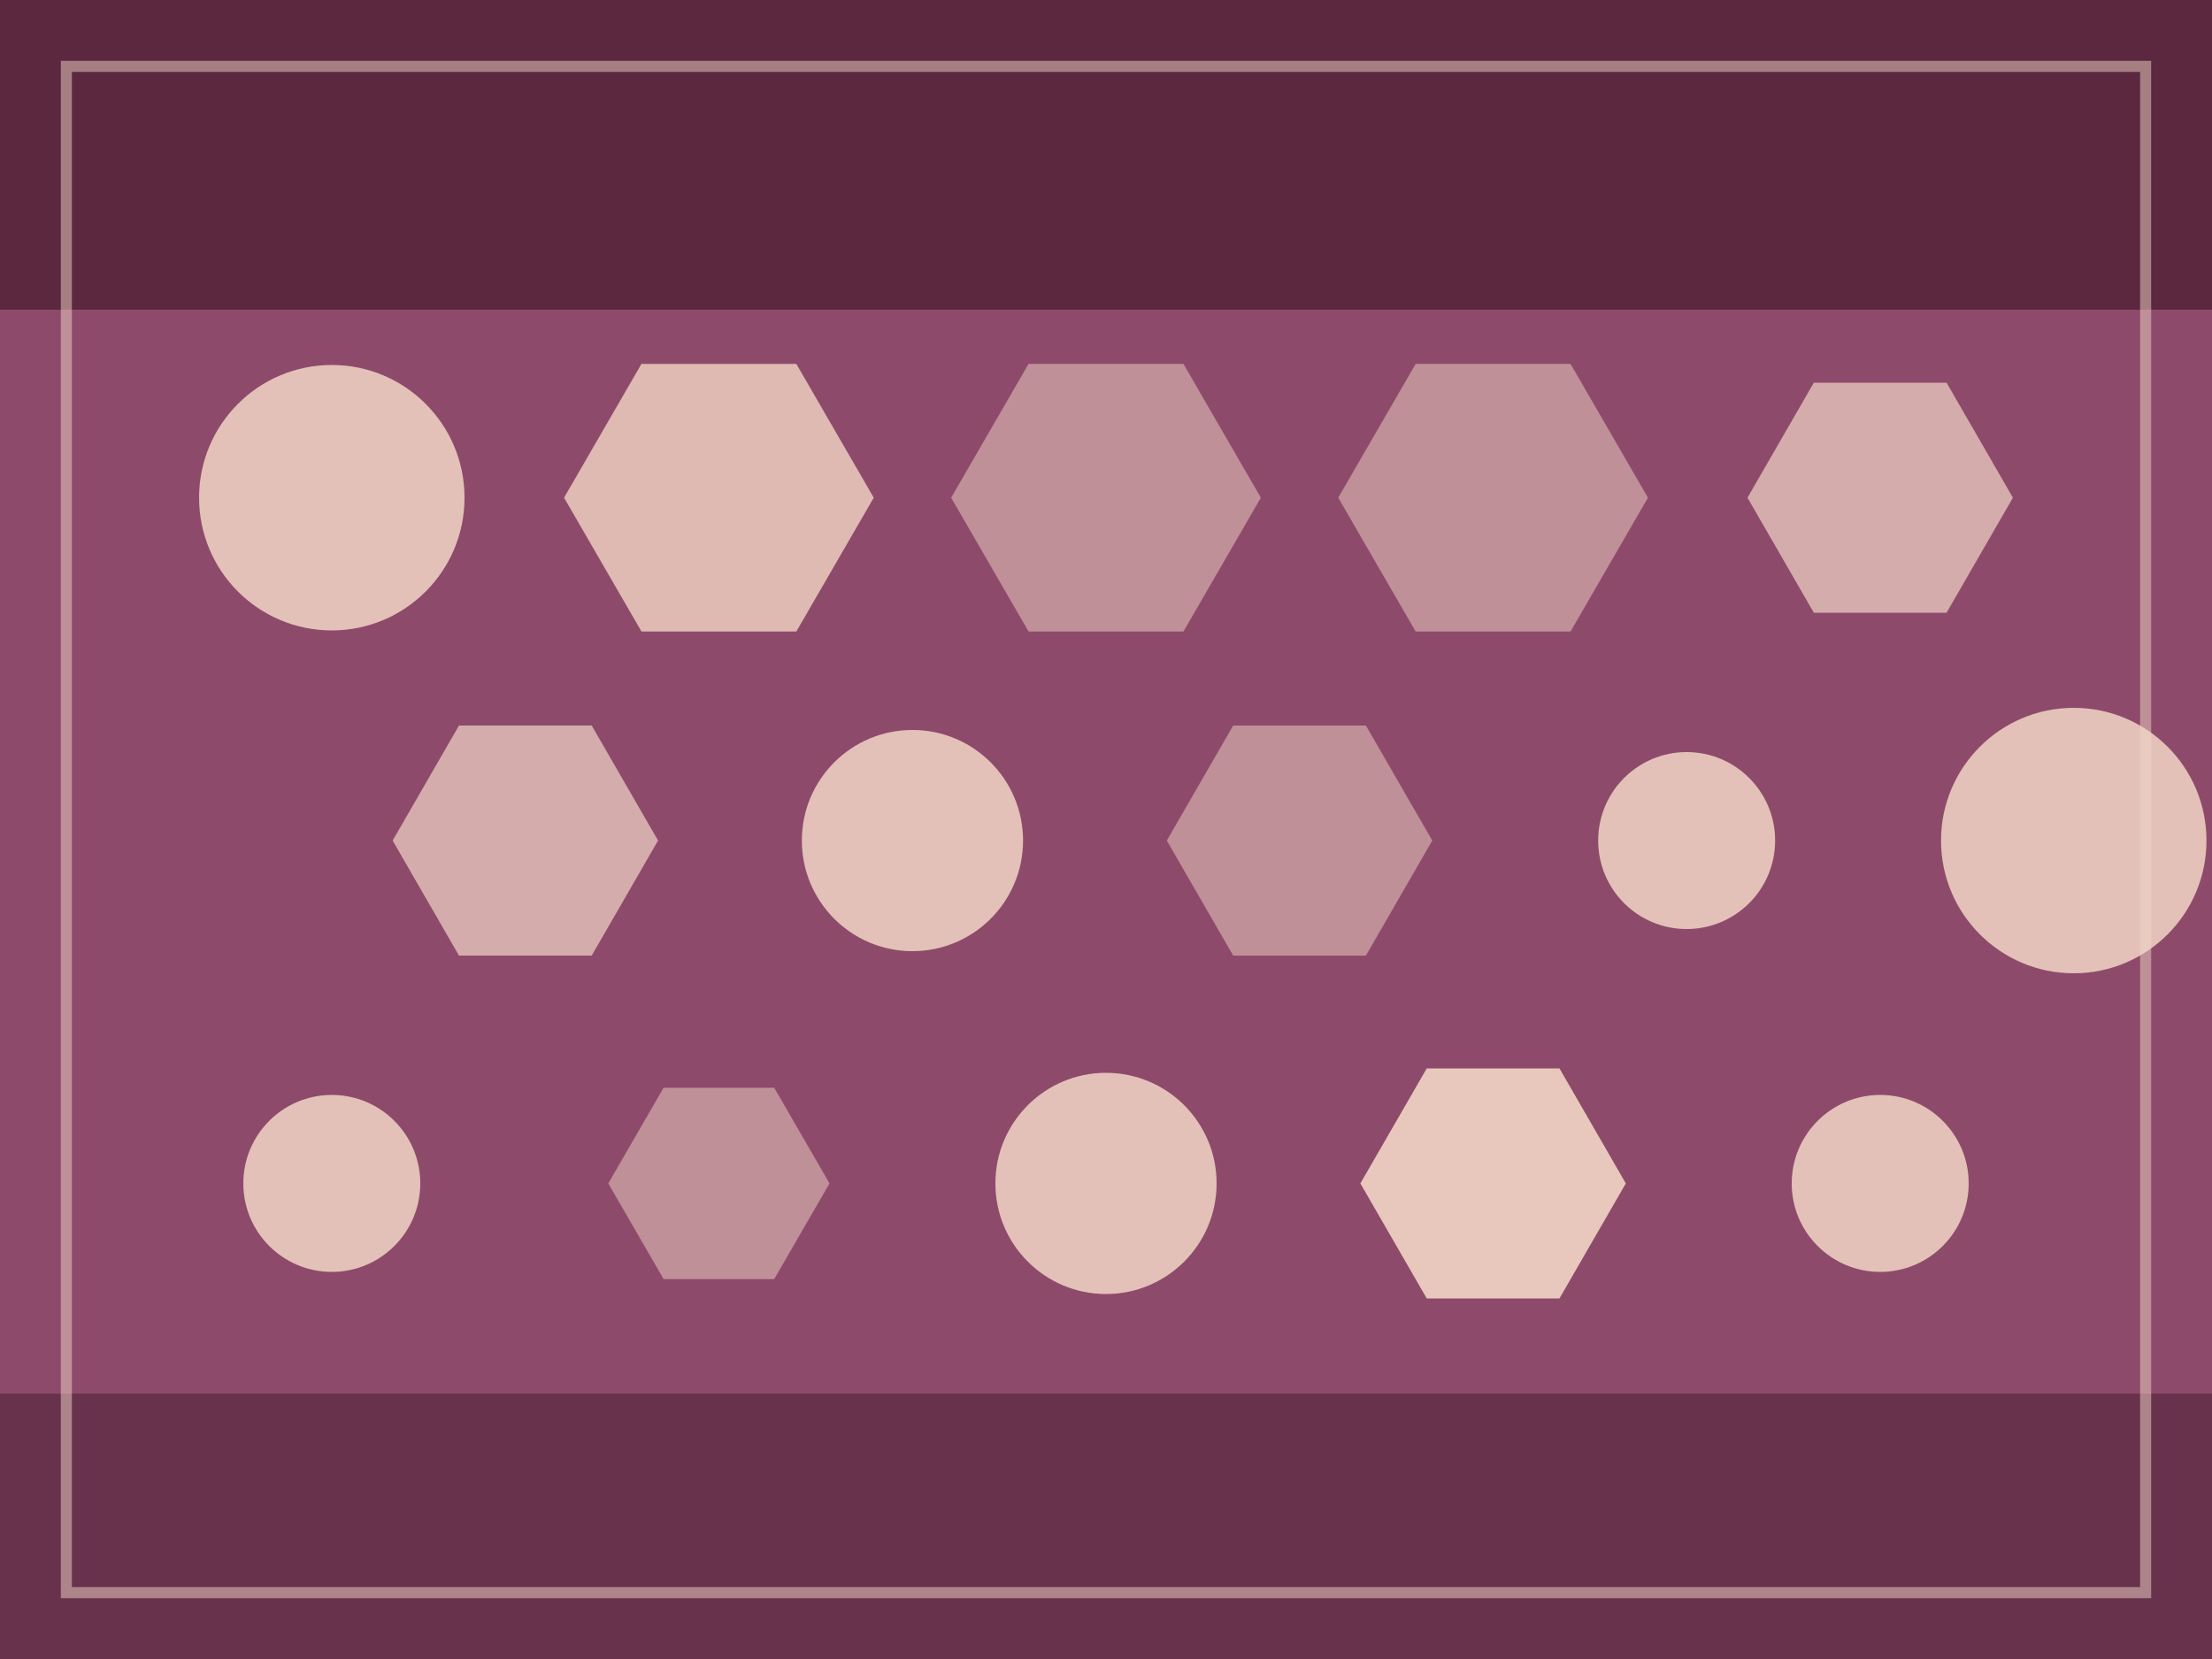
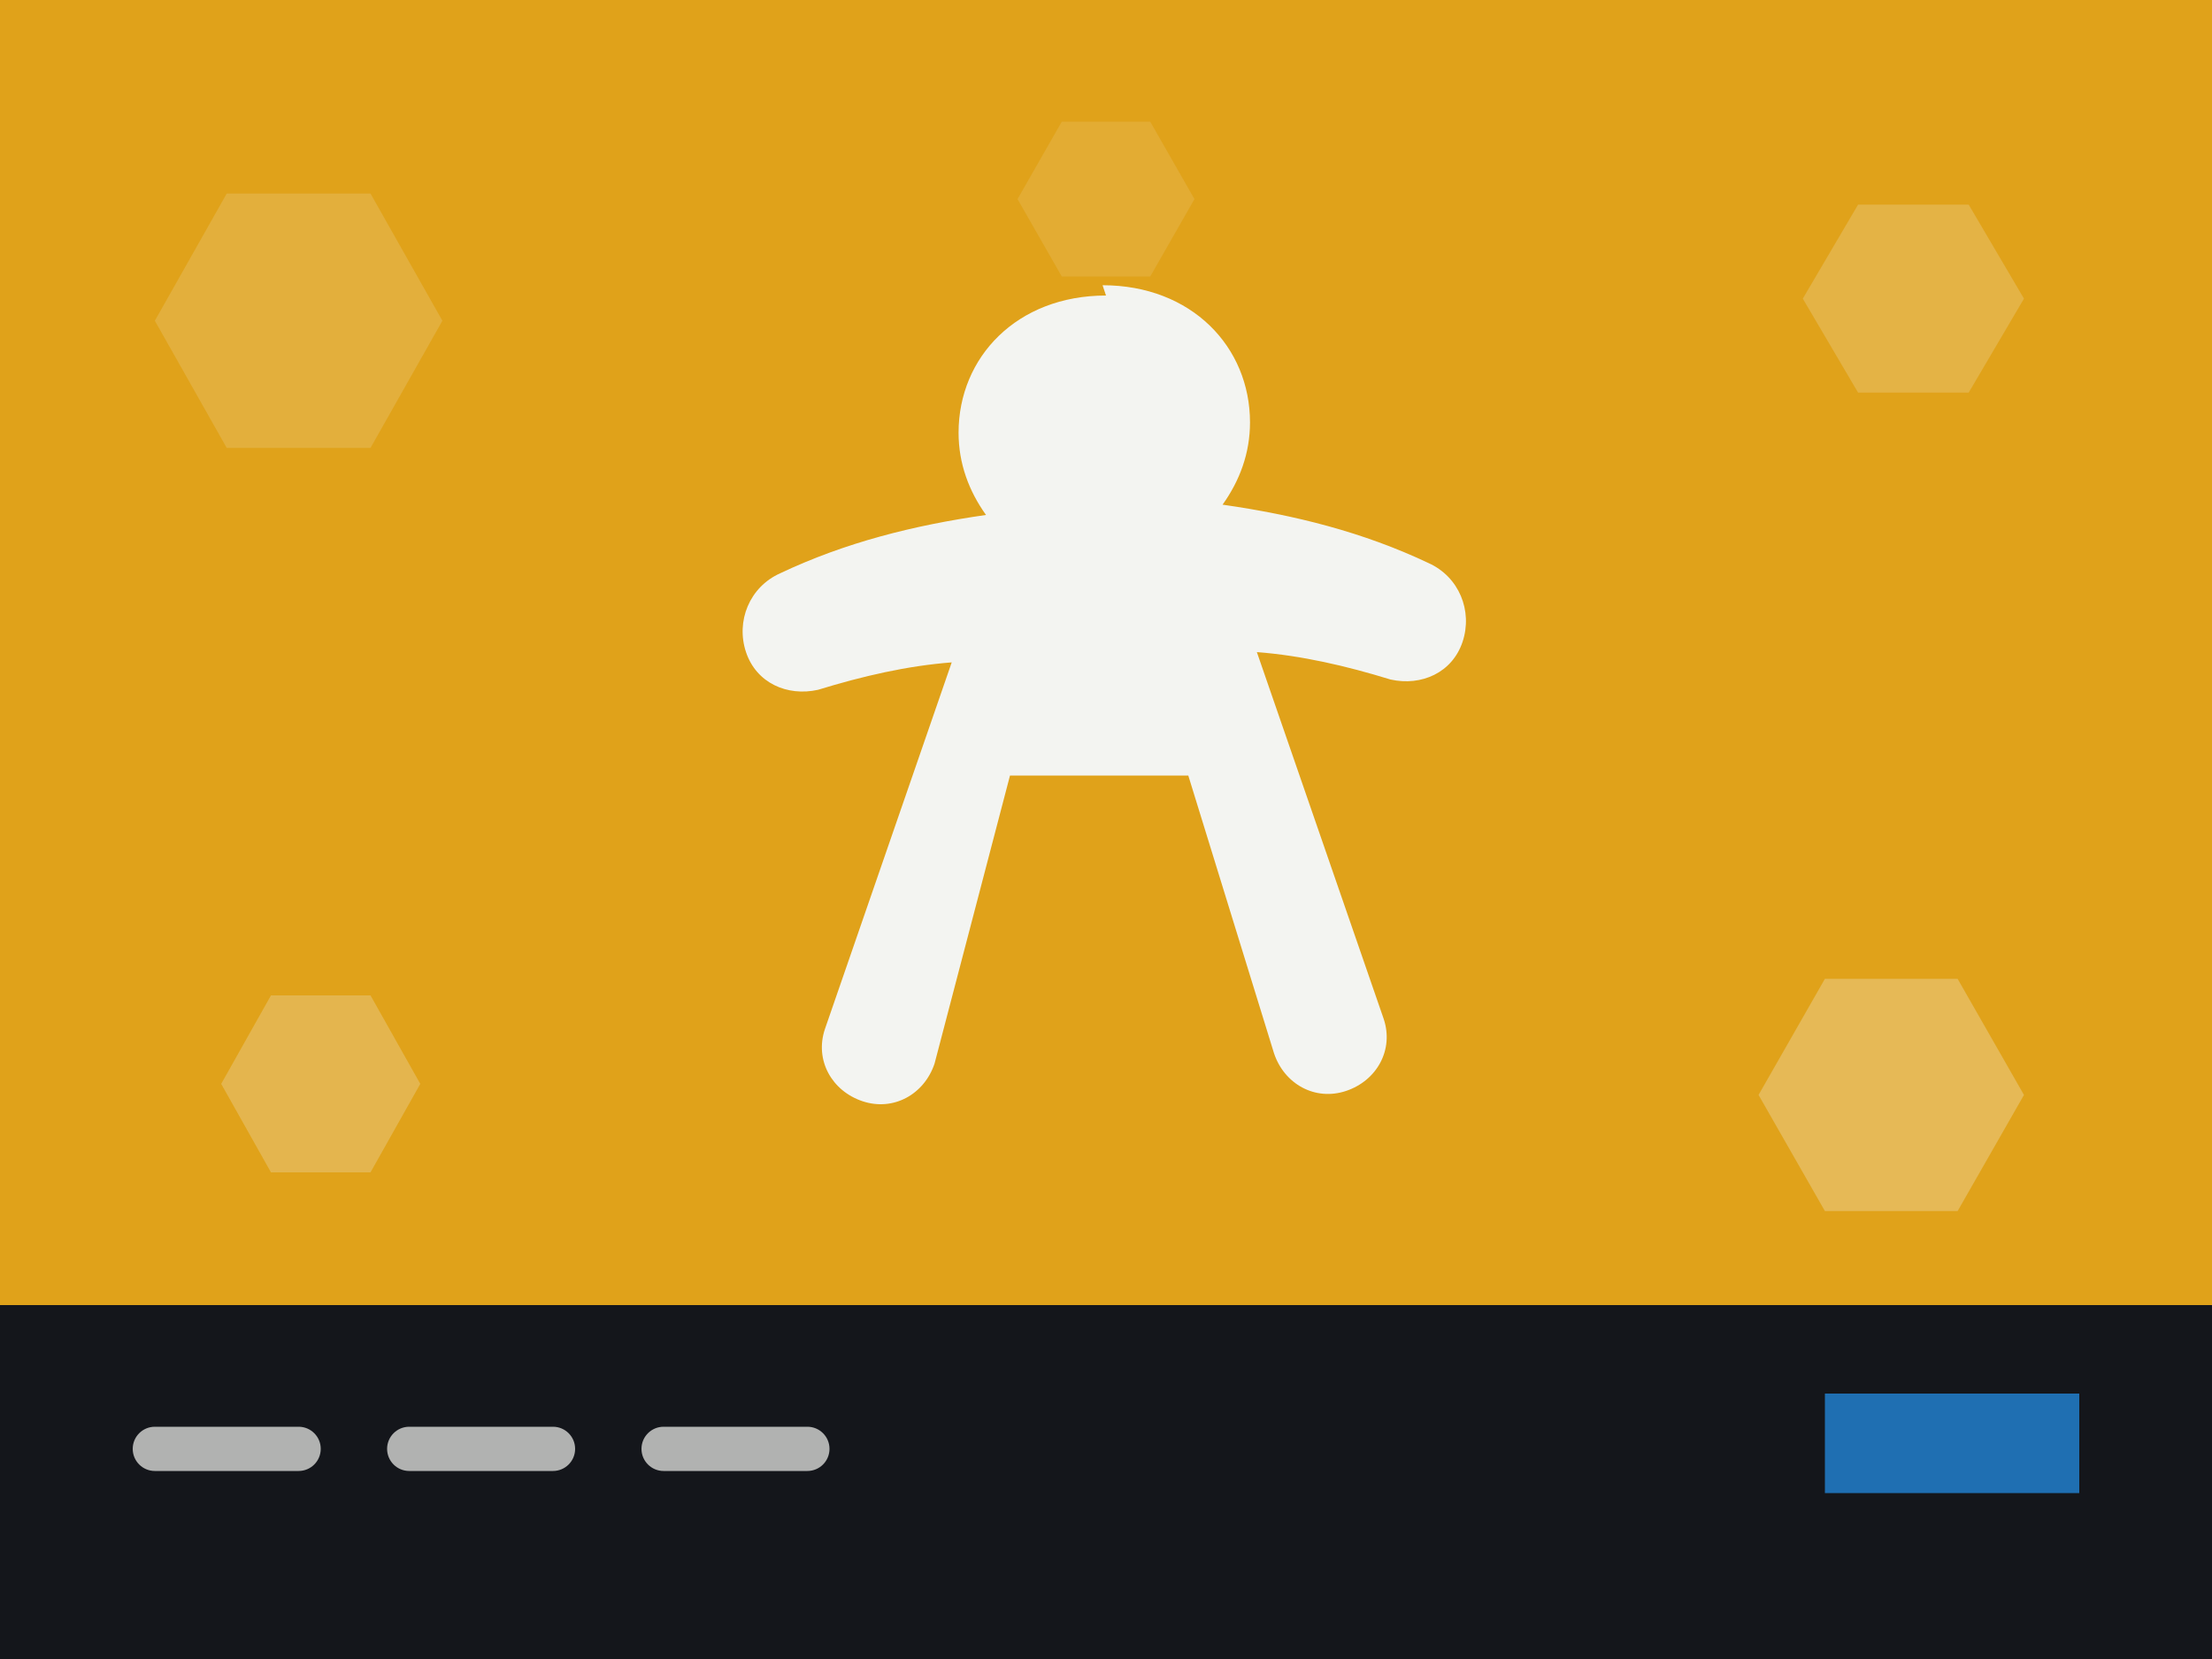
<svg xmlns="http://www.w3.org/2000/svg" viewBox="0 0 400 300" width="400" height="300" role="img">
-   <rect width="400" height="300" fill="#8e4a6b" />
-   <circle cx="60" cy="90" r="24" fill="#f2d6c6" opacity="0.85" />
-   <polygon points="158.0,90.0 144.0,114.2 116.0,114.2 102.0,90.0 116.0,65.8 144.0,65.8" fill="#f2d6c6" opacity="0.8" />
-   <polygon points="228.0,90.0 214.0,114.2 186.0,114.2 172.0,90.0 186.0,65.8 214.0,65.8" fill="#f2d6c6" opacity="0.5" />
-   <polygon points="298.0,90.0 284.0,114.2 256.0,114.2 242.0,90.0 256.0,65.8 284.0,65.8" fill="#f2d6c6" opacity="0.5" />
-   <polygon points="364.0,90.0 352.0,110.8 328.0,110.8 316.0,90.0 328.0,69.2 352.0,69.2" fill="#f2d6c6" opacity="0.7" />
-   <polygon points="119.0,152.0 107.0,172.8 83.0,172.8 71.0,152.0 83.0,131.2 107.0,131.2" fill="#f2d6c6" opacity="0.7" />
-   <circle cx="165" cy="152" r="20" fill="#f2d6c6" opacity="0.85" />
-   <polygon points="259.0,152.0 247.0,172.8 223.0,172.8 211.0,152.0 223.0,131.2 247.0,131.2" fill="#f2d6c6" opacity="0.5" />
-   <circle cx="305" cy="152" r="16" fill="#f2d6c6" opacity="0.85" />
-   <circle cx="375" cy="152" r="24" fill="#f2d6c6" opacity="0.85" />
-   <circle cx="60" cy="214" r="16" fill="#f2d6c6" opacity="0.85" />
-   <polygon points="150.0,214.0 140.0,231.3 120.0,231.3 110.0,214.0 120.0,196.7 140.0,196.7" fill="#f2d6c6" opacity="0.5" />
-   <circle cx="200" cy="214" r="20" fill="#f2d6c6" opacity="0.85" />
-   <polygon points="294.0,214.0 282.0,234.8 258.0,234.8 246.0,214.0 258.0,193.2 282.0,193.2" fill="#f2d6c6" opacity="0.9" />
-   <circle cx="340" cy="214" r="16" fill="#f2d6c6" opacity="0.85" />
-   <rect x="0" y="0" width="400" height="56" fill="#55253c" opacity="0.9" />
-   <rect x="0" y="252" width="400" height="48" fill="#55253c" opacity="0.65" />
-   <rect x="12" y="12" width="376" height="276" fill="none" stroke="#f2d6c6" stroke-width="2" opacity="0.5" />
+   <rect width="400" height="300" fill="#e0a21a" />
+   <polygon points="80,58 67,81 41,81 28,58 41,35 67,35" fill="#f3f4f1" opacity="0.16" />
+   <polygon points="366,54 356,71 336,71 326,54 336,37 356,37" fill="#f3f4f1" opacity="0.20" />
+   <polygon points="76,196 67,212 49,212 40,196 49,180 67,180" fill="#f3f4f1" opacity="0.24" />
+   <polygon points="366,198 354,219 330,219 318,198 330,177 354,177" fill="#f3f4f1" opacity="0.28" />
+   <polygon points="216,36 208,50 192,50 184,36 192,22 208,22" fill="#f3f4f1" opacity="0.12" />
+   <g transform="translate(200 108) scale(0.62) translate(-200 -108)">
+     <path d="M200 20c-26 0-43 18-43 40 0 9 3 17 8 24-21 3-41 8-60 17-9 4-13 14-10 23 3 9 12 13 21 11 13-4 26-7 39-8l-37 107c-3 9 2 18 11 21 9 3 18-2 21-11L172 160h52l25 81c3 9 12 14 21 11 9-3 14-12 11-21l-37-107c13 1 26 4 39 8 9 2 18-2 21-11 3-9-1-19-10-23-19-9-39-14-60-17 5-7 8-15 8-24 0-22-17-40-43-40z" fill="#f3f4f1" />
+   </g>
+   <rect x="0" y="236" width="400" height="64" fill="#14161b" />
+   <rect x="24" y="258" width="34" height="8" rx="4" fill="#f3f4f1" opacity="0.7" />
+   <rect x="70" y="258" width="34" height="8" rx="4" fill="#f3f4f1" opacity="0.7" />
+   <rect x="116" y="258" width="34" height="8" rx="4" fill="#f3f4f1" opacity="0.7" />
+   <rect x="330" y="252" width="46" height="18" fill="#1f6fb2" />
</svg>
